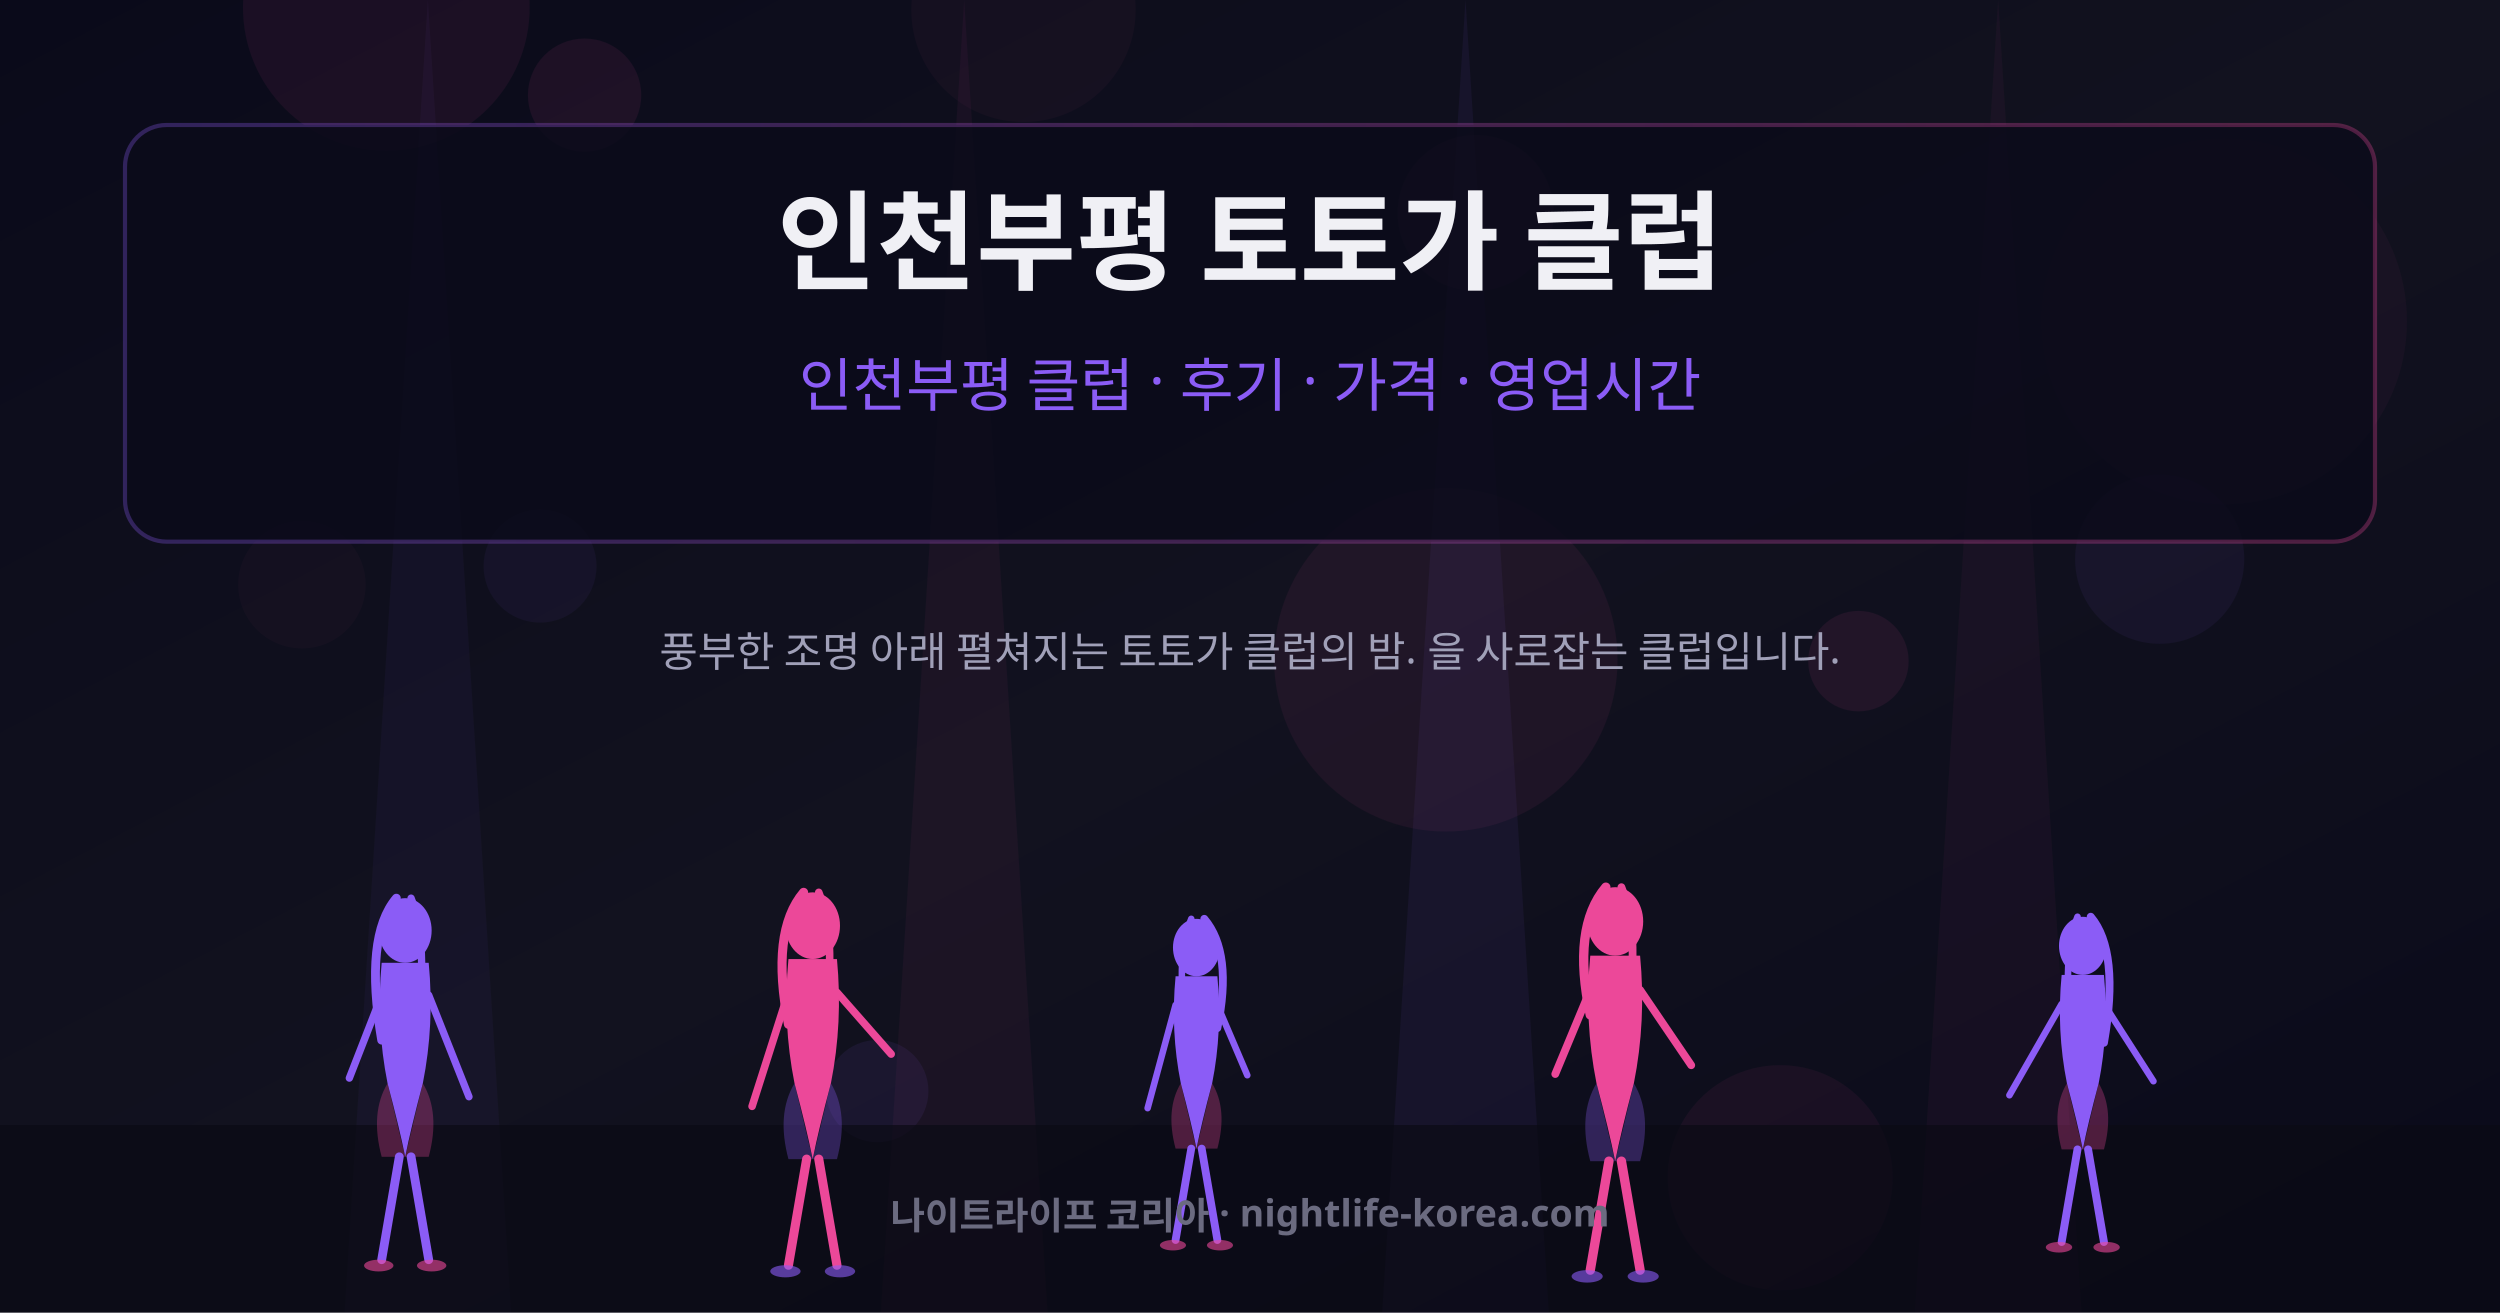
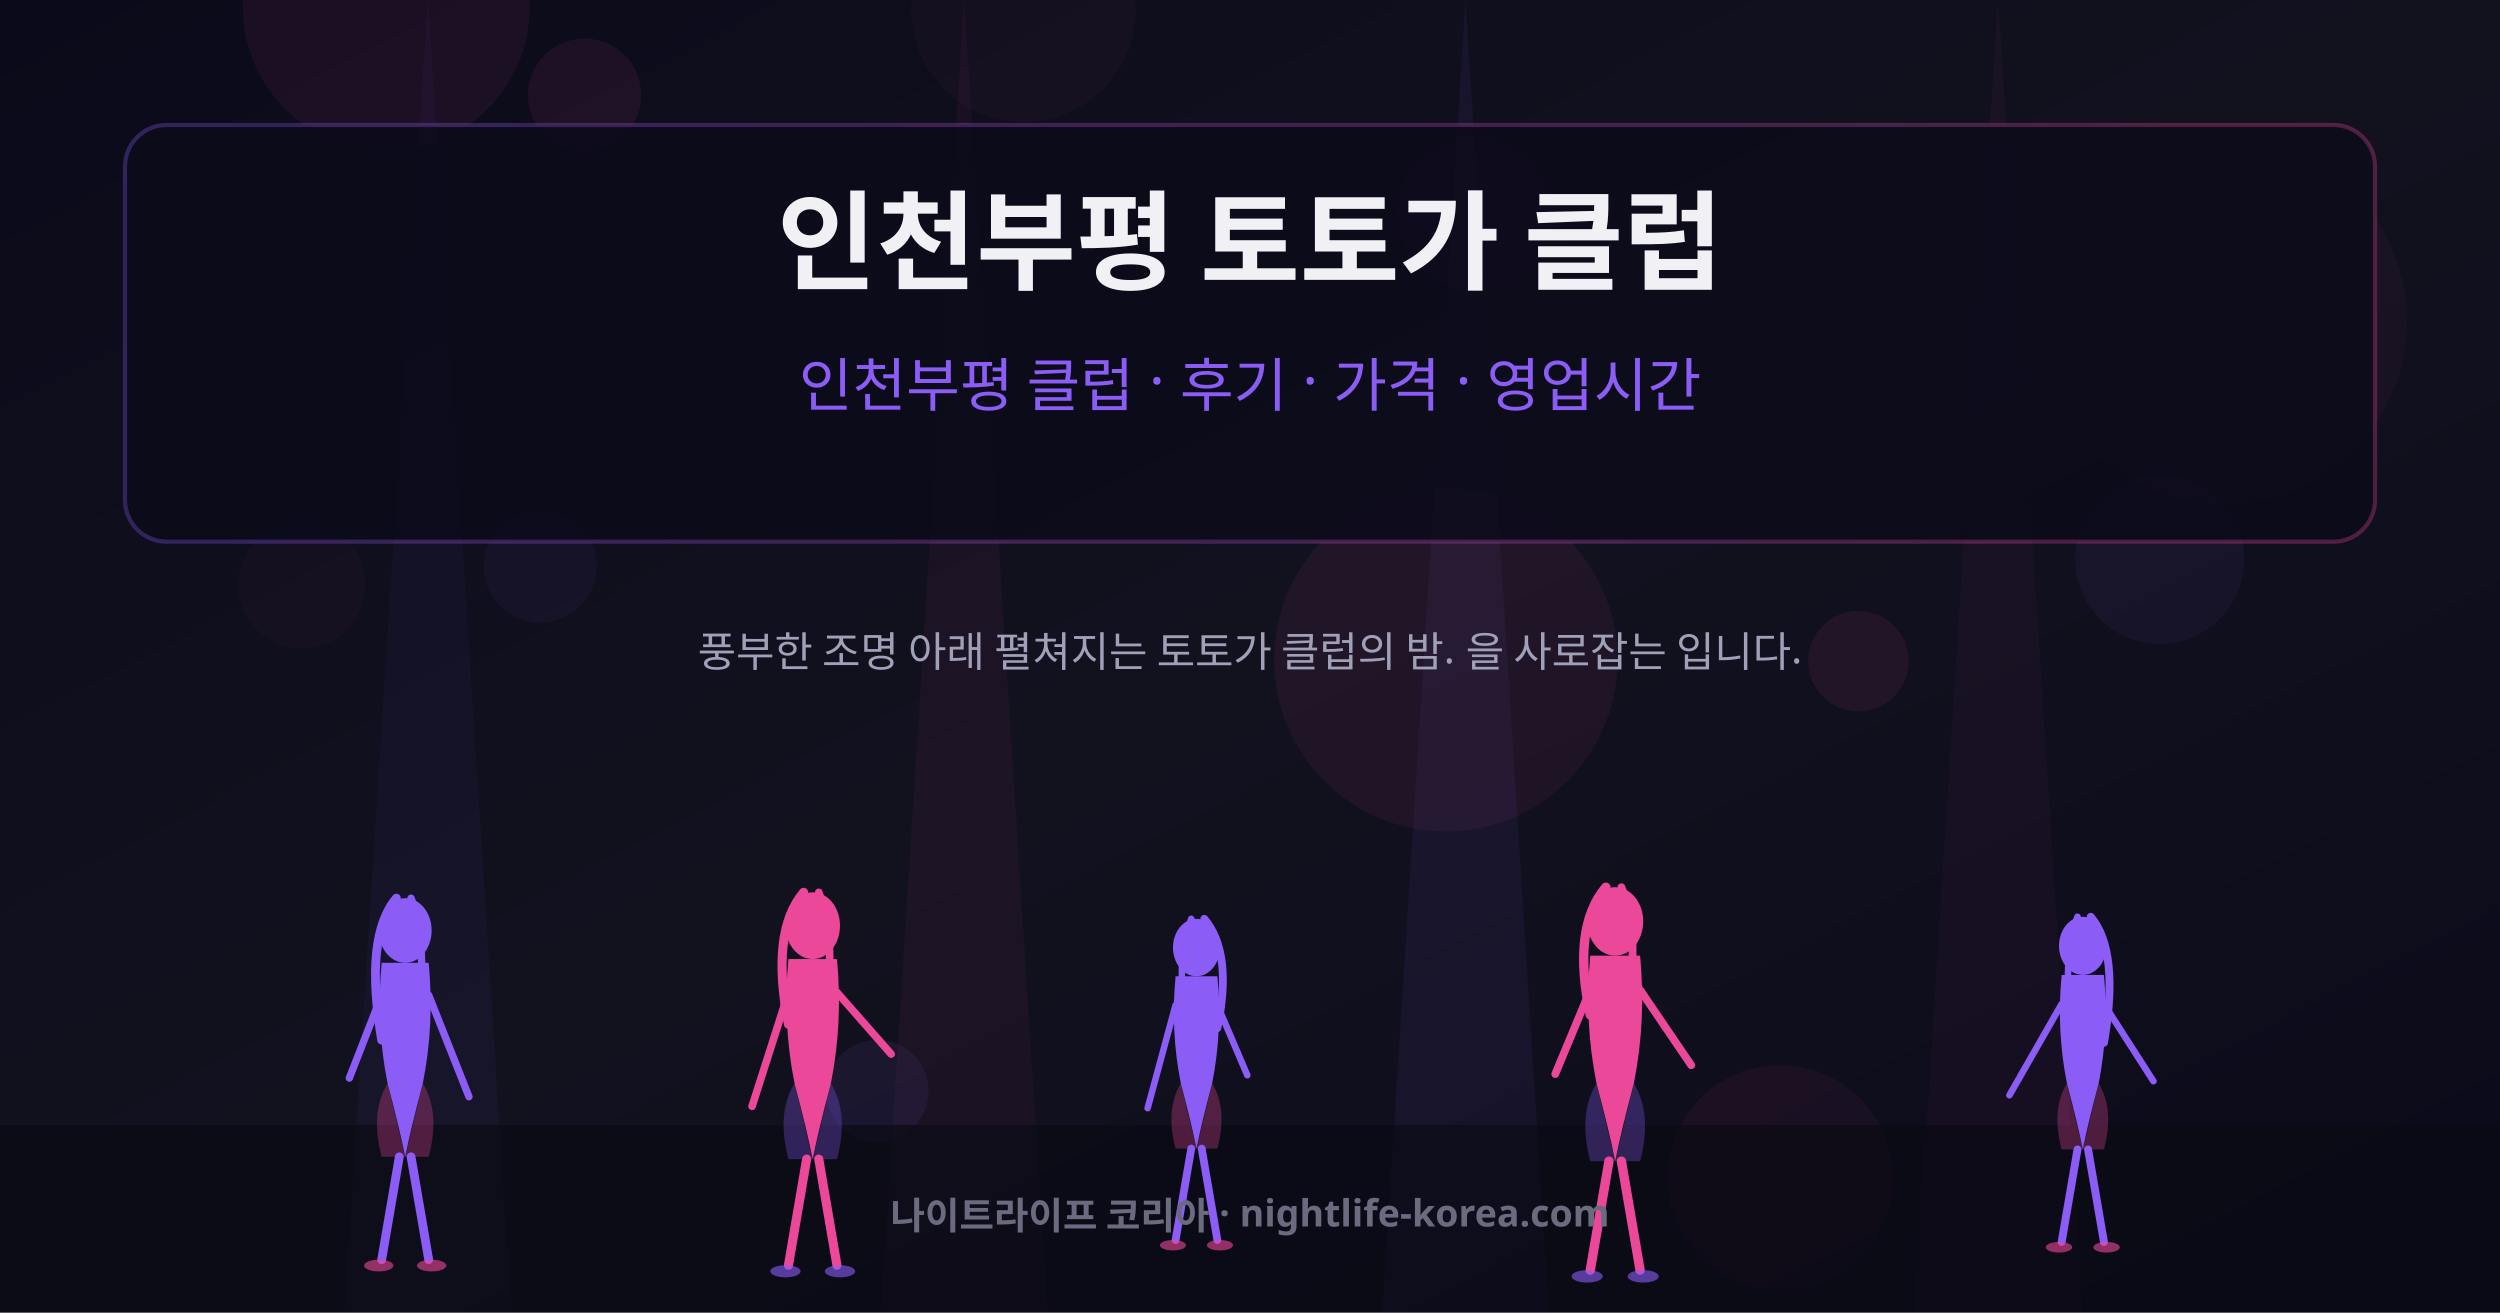
<svg xmlns="http://www.w3.org/2000/svg" viewBox="0 0 1200 630" width="1200" height="630">
  <defs>
    <linearGradient id="ogbg" x1="0%" y1="0%" x2="100%" y2="100%">
      <stop offset="0%" style="stop-color:#0a0a1a" />
      <stop offset="50%" style="stop-color:#12121f" />
      <stop offset="100%" style="stop-color:#0a0a1a" />
    </linearGradient>
    <linearGradient id="ogtxt" x1="0%" y1="0%" x2="100%" y2="0%">
      <stop offset="0%" style="stop-color:#8b5cf6" />
      <stop offset="100%" style="stop-color:#ec4899" />
    </linearGradient>
  </defs>
  <rect width="1200" height="630" fill="url(#ogbg)" />
  <polygon points="205.375,0 165.375,630 245.375,630" fill="#8b5cf6" opacity="0.046" />
  <polygon points="462.808,0 422.808,630 502.808,630" fill="#ec4899" opacity="0.053" />
  <polygon points="703.441,0 663.441,630 743.441,630" fill="#8b5cf6" opacity="0.068" />
  <polygon points="959.109,0 919.109,630 999.109,630" fill="#ec4899" opacity="0.045" />
  <circle cx="491.272" cy="4.731" r="53.845" fill="#ec4899" opacity="0.037" />
  <circle cx="854.5" cy="565.301" r="54.023" fill="#ec4899" opacity="0.059" />
  <circle cx="259.23" cy="271.741" r="27.111" fill="#8b5cf6" opacity="0.055" />
  <circle cx="1036.649" cy="268.42" r="40.594" fill="#8b5cf6" opacity="0.063" />
  <circle cx="1067.532" cy="154.229" r="87.794" fill="#ec4899" opacity="0.04" />
  <circle cx="144.921" cy="280.654" r="30.577" fill="#ec4899" opacity="0.031" />
  <circle cx="421.097" cy="523.742" r="24.548" fill="#8b5cf6" opacity="0.079" />
  <circle cx="708.332" cy="102.26" r="37.439" fill="#ec4899" opacity="0.079" />
  <circle cx="185.432" cy="3.569" r="68.812" fill="#ec4899" opacity="0.073" />
  <circle cx="694.011" cy="316.701" r="82.433" fill="#ec4899" opacity="0.066" />
  <circle cx="280.594" cy="45.694" r="27.202" fill="#ec4899" opacity="0.08" />
  <circle cx="892.05" cy="317.342" r="24.12" fill="#ec4899" opacity="0.079" />
  <rect x="0" y="540" width="1200" height="90" fill="#0a0a14" opacity="0.7" />
  <g transform="translate(194.4912,520) scale(1.410844)">
    <ellipse cx="0" cy="-52" rx="9" ry="11" fill="#8b5cf6" />
    <path d="M-3,-63 Q-14,-50 -8,-14.697" stroke="#8b5cf6" stroke-width="3" fill="none" stroke-linecap="round" />
    <path d="M2,-63 Q8,-48 4,-17.697" stroke="#8b5cf6" stroke-width="2.5" fill="none" stroke-linecap="round" />
    <path d="M-8,-41 Q-10,-20 -6,0 Q-2,15 0,25 Q2,15 6,0 Q10,-20 8,-41 Z" fill="#8b5cf6" />
    <path d="M-6,0 Q-12,10 -8,25 L0,25 Z" fill="#ec4899" opacity="0.3" />
    <path d="M6,0 Q12,10 8,25 L0,25 Z" fill="#ec4899" opacity="0.3" />
    <line x1="-2" y1="25" x2="-8" y2="60" stroke="#8b5cf6" stroke-width="3" stroke-linecap="round" />
    <line x1="2" y1="25" x2="8" y2="60" stroke="#8b5cf6" stroke-width="3" stroke-linecap="round" />
    <ellipse cx="-9" cy="62" rx="5" ry="2" fill="#ec4899" opacity="0.6" />
    <ellipse cx="9" cy="62" rx="5" ry="2" fill="#ec4899" opacity="0.6" />
    <line x1="-8" y1="-30" x2="-19.004" y2="-1.778" stroke="#8b5cf6" stroke-width="2.5" stroke-linecap="round" />
    <line x1="8" y1="-30" x2="21.698" y2="4.562" stroke="#8b5cf6" stroke-width="2.5" stroke-linecap="round" />
  </g>
  <g transform="translate(390.098,520) scale(1.455161)">
    <ellipse cx="0" cy="-52" rx="9" ry="11" fill="#ec4899" />
    <path d="M-3,-63 Q-14,-50 -8,-19.486" stroke="#ec4899" stroke-width="3" fill="none" stroke-linecap="round" />
    <path d="M2,-63 Q8,-48 4,-22.486" stroke="#ec4899" stroke-width="2.5" fill="none" stroke-linecap="round" />
    <path d="M-8,-41 Q-10,-20 -6,0 Q-2,15 0,25 Q2,15 6,0 Q10,-20 8,-41 Z" fill="#ec4899" />
    <path d="M-6,0 Q-12,10 -8,25 L0,25 Z" fill="#8b5cf6" opacity="0.3" />
    <path d="M6,0 Q12,10 8,25 L0,25 Z" fill="#8b5cf6" opacity="0.3" />
    <line x1="-2" y1="25" x2="-8" y2="60" stroke="#ec4899" stroke-width="3" stroke-linecap="round" />
    <line x1="2" y1="25" x2="8" y2="60" stroke="#ec4899" stroke-width="3" stroke-linecap="round" />
    <ellipse cx="-9" cy="62" rx="5" ry="2" fill="#8b5cf6" opacity="0.6" />
    <ellipse cx="9" cy="62" rx="5" ry="2" fill="#8b5cf6" opacity="0.6" />
    <line x1="-8" y1="-30" x2="-20" y2="7.588" stroke="#ec4899" stroke-width="2.5" stroke-linecap="round" />
    <line x1="8" y1="-30" x2="25.882" y2="-9.647" stroke="#ec4899" stroke-width="2.5" stroke-linecap="round" />
  </g>
  <g transform="translate(574.3066,520) scale(1.25335)">
    <ellipse cx="0" cy="-52" rx="9" ry="11" fill="#8b5cf6" />
    <path d="M3,-63 Q14,-50 8,-21.169" stroke="#8b5cf6" stroke-width="3" fill="none" stroke-linecap="round" />
    <path d="M-2,-63 Q-8,-48 -4,-24.169" stroke="#8b5cf6" stroke-width="2.5" fill="none" stroke-linecap="round" />
    <path d="M-8,-41 Q-10,-20 -6,0 Q-2,15 0,25 Q2,15 6,0 Q10,-20 8,-41 Z" fill="#8b5cf6" />
    <path d="M-6,0 Q-12,10 -8,25 L0,25 Z" fill="#ec4899" opacity="0.3" />
    <path d="M6,0 Q12,10 8,25 L0,25 Z" fill="#ec4899" opacity="0.3" />
    <line x1="-2" y1="25" x2="-8" y2="60" stroke="#8b5cf6" stroke-width="3" stroke-linecap="round" />
    <line x1="2" y1="25" x2="8" y2="60" stroke="#8b5cf6" stroke-width="3" stroke-linecap="round" />
    <ellipse cx="-9" cy="62" rx="5" ry="2" fill="#ec4899" opacity="0.6" />
    <ellipse cx="9" cy="62" rx="5" ry="2" fill="#ec4899" opacity="0.6" />
    <line x1="-8" y1="-30" x2="-18.712" y2="9.511" stroke="#8b5cf6" stroke-width="2.5" stroke-linecap="round" />
    <line x1="8" y1="-30" x2="19.471" y2="-3.094" stroke="#8b5cf6" stroke-width="2.5" stroke-linecap="round" />
  </g>
  <g transform="translate(775.2854,520) scale(1.494432)">
    <ellipse cx="0" cy="-52" rx="9" ry="11" fill="#ec4899" />
    <path d="M-3,-63 Q-14,-50 -8,-21.98" stroke="#ec4899" stroke-width="3" fill="none" stroke-linecap="round" />
    <path d="M2,-63 Q8,-48 4,-24.98" stroke="#ec4899" stroke-width="2.5" fill="none" stroke-linecap="round" />
    <path d="M-8,-41 Q-10,-20 -6,0 Q-2,15 0,25 Q2,15 6,0 Q10,-20 8,-41 Z" fill="#ec4899" />
    <path d="M-6,0 Q-12,10 -8,25 L0,25 Z" fill="#8b5cf6" opacity="0.3" />
    <path d="M6,0 Q12,10 8,25 L0,25 Z" fill="#8b5cf6" opacity="0.3" />
    <line x1="-2" y1="25" x2="-8" y2="60" stroke="#ec4899" stroke-width="3" stroke-linecap="round" />
    <line x1="2" y1="25" x2="8" y2="60" stroke="#ec4899" stroke-width="3" stroke-linecap="round" />
    <ellipse cx="-9" cy="62" rx="5" ry="2" fill="#8b5cf6" opacity="0.6" />
    <ellipse cx="9" cy="62" rx="5" ry="2" fill="#8b5cf6" opacity="0.6" />
    <line x1="-8" y1="-30" x2="-19.242" y2="-2.99" stroke="#ec4899" stroke-width="2.5" stroke-linecap="round" />
    <line x1="8" y1="-30" x2="24.428" y2="-5.813" stroke="#ec4899" stroke-width="2.5" stroke-linecap="round" />
  </g>
  <g transform="translate(999.7402,520) scale(1.269029)">
    <ellipse cx="0" cy="-52" rx="9" ry="11" fill="#8b5cf6" />
    <path d="M3,-63 Q14,-50 8,-15.345" stroke="#8b5cf6" stroke-width="3" fill="none" stroke-linecap="round" />
    <path d="M-2,-63 Q-8,-48 -4,-18.345" stroke="#8b5cf6" stroke-width="2.5" fill="none" stroke-linecap="round" />
    <path d="M-8,-41 Q-10,-20 -6,0 Q-2,15 0,25 Q2,15 6,0 Q10,-20 8,-41 Z" fill="#8b5cf6" />
    <path d="M-6,0 Q-12,10 -8,25 L0,25 Z" fill="#ec4899" opacity="0.3" />
    <path d="M6,0 Q12,10 8,25 L0,25 Z" fill="#ec4899" opacity="0.3" />
    <line x1="-2" y1="25" x2="-8" y2="60" stroke="#8b5cf6" stroke-width="3" stroke-linecap="round" />
    <line x1="2" y1="25" x2="8" y2="60" stroke="#8b5cf6" stroke-width="3" stroke-linecap="round" />
    <ellipse cx="-9" cy="62" rx="5" ry="2" fill="#ec4899" opacity="0.6" />
    <ellipse cx="9" cy="62" rx="5" ry="2" fill="#ec4899" opacity="0.6" />
    <line x1="-8" y1="-30" x2="-27.748" y2="4.495" stroke="#8b5cf6" stroke-width="2.5" stroke-linecap="round" />
    <line x1="8" y1="-30" x2="26.716" y2="-0.806" stroke="#8b5cf6" stroke-width="2.5" stroke-linecap="round" />
  </g>
  <rect x="60" y="60" width="1080" height="200" rx="20" fill="#0a0a1a" opacity="0.85" />
  <rect x="60" y="60" width="1080" height="200" rx="20" fill="none" stroke="url(#ogtxt)" stroke-width="2" opacity="0.3" />
  <text x="600" y="135" text-anchor="middle" font-family="'Noto Sans KR',sans-serif" font-size="52" font-weight="800" fill="#f0f0f5">인천부평 토토가 클럽</text>
  <text x="600" y="195" text-anchor="middle" font-family="'Noto Sans KR',sans-serif" font-size="28" font-weight="500" fill="#8b5cf6">인천부평 클럽 · 후기 · 가격 · 영업시간</text>
  <rect x="60" y="290" width="auto" height="40" rx="20" fill="#8b5cf6" opacity="0.15" />
-   <text x="600" y="320" text-anchor="middle" font-family="'Noto Sans KR',sans-serif" font-size="20" fill="#a0a0b8">풍부한 조명 아래 펼쳐지는 토토가 클럽의 밤. 을 사로잡는 클럽입니다.</text>
+   <text x="600" y="320" text-anchor="middle" font-family="'Noto Sans KR',sans-serif" font-size="20" fill="#a0a0b8">풍부한 조명 아래 펼쳐지는 토토가 클럽의 밤. 을 사로잡는 입니다.</text>
  <text x="600" y="590" text-anchor="middle" font-family="'Noto Sans KR',sans-serif" font-size="18" font-weight="600" fill="#6b6b80">나이트라이프 코리아 · nightlife-korea.com</text>
</svg>
